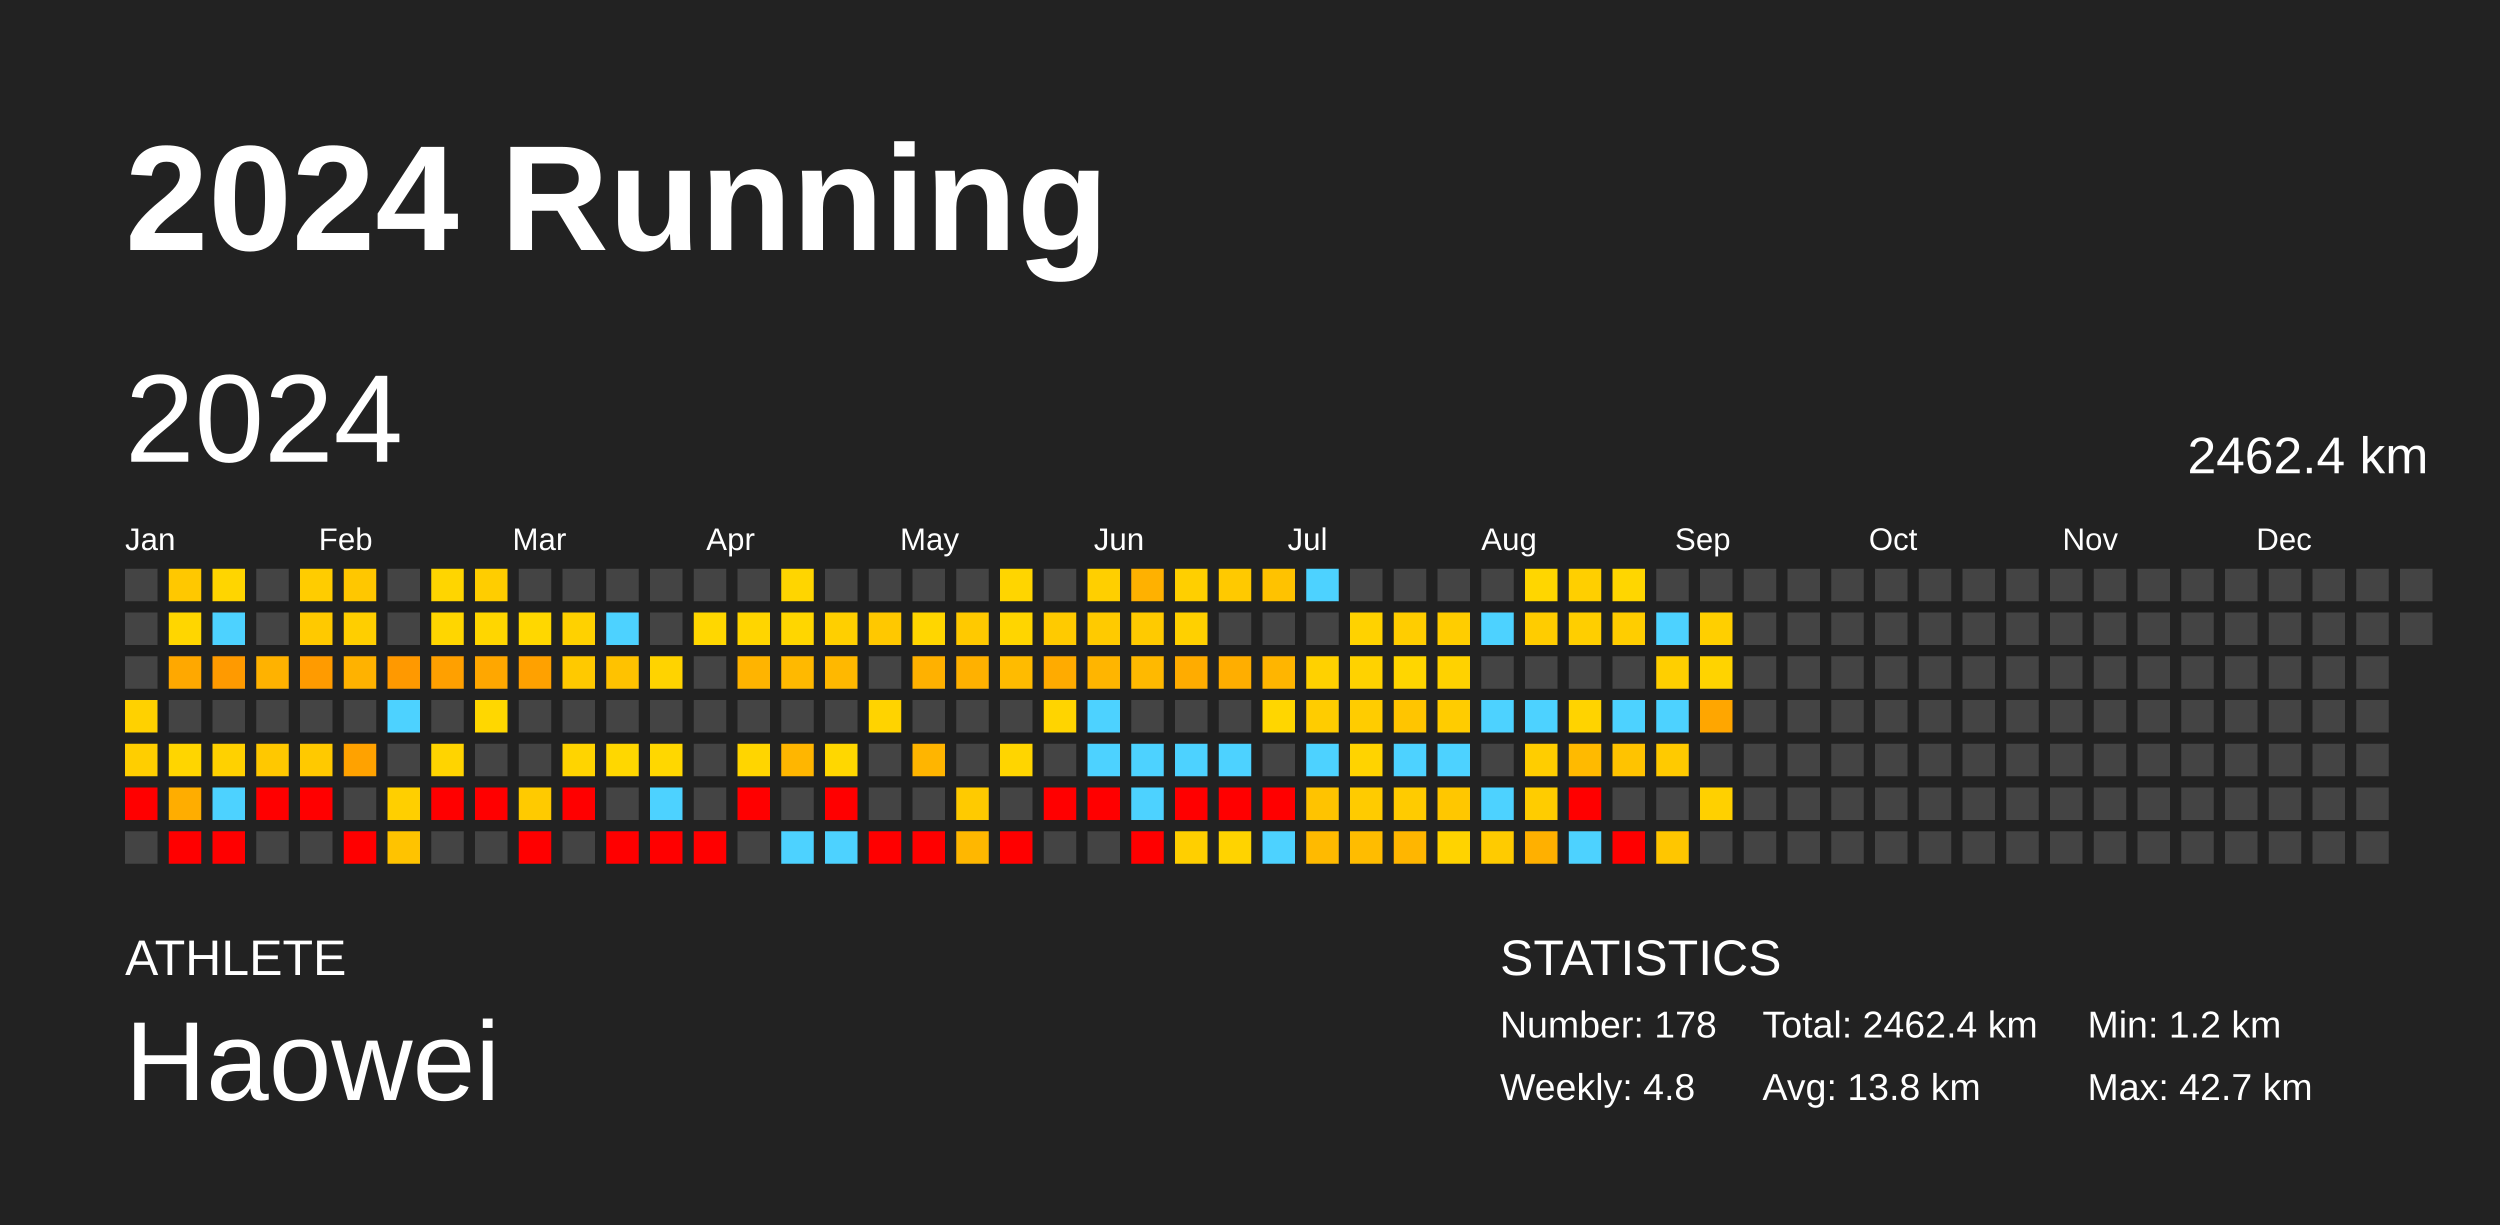
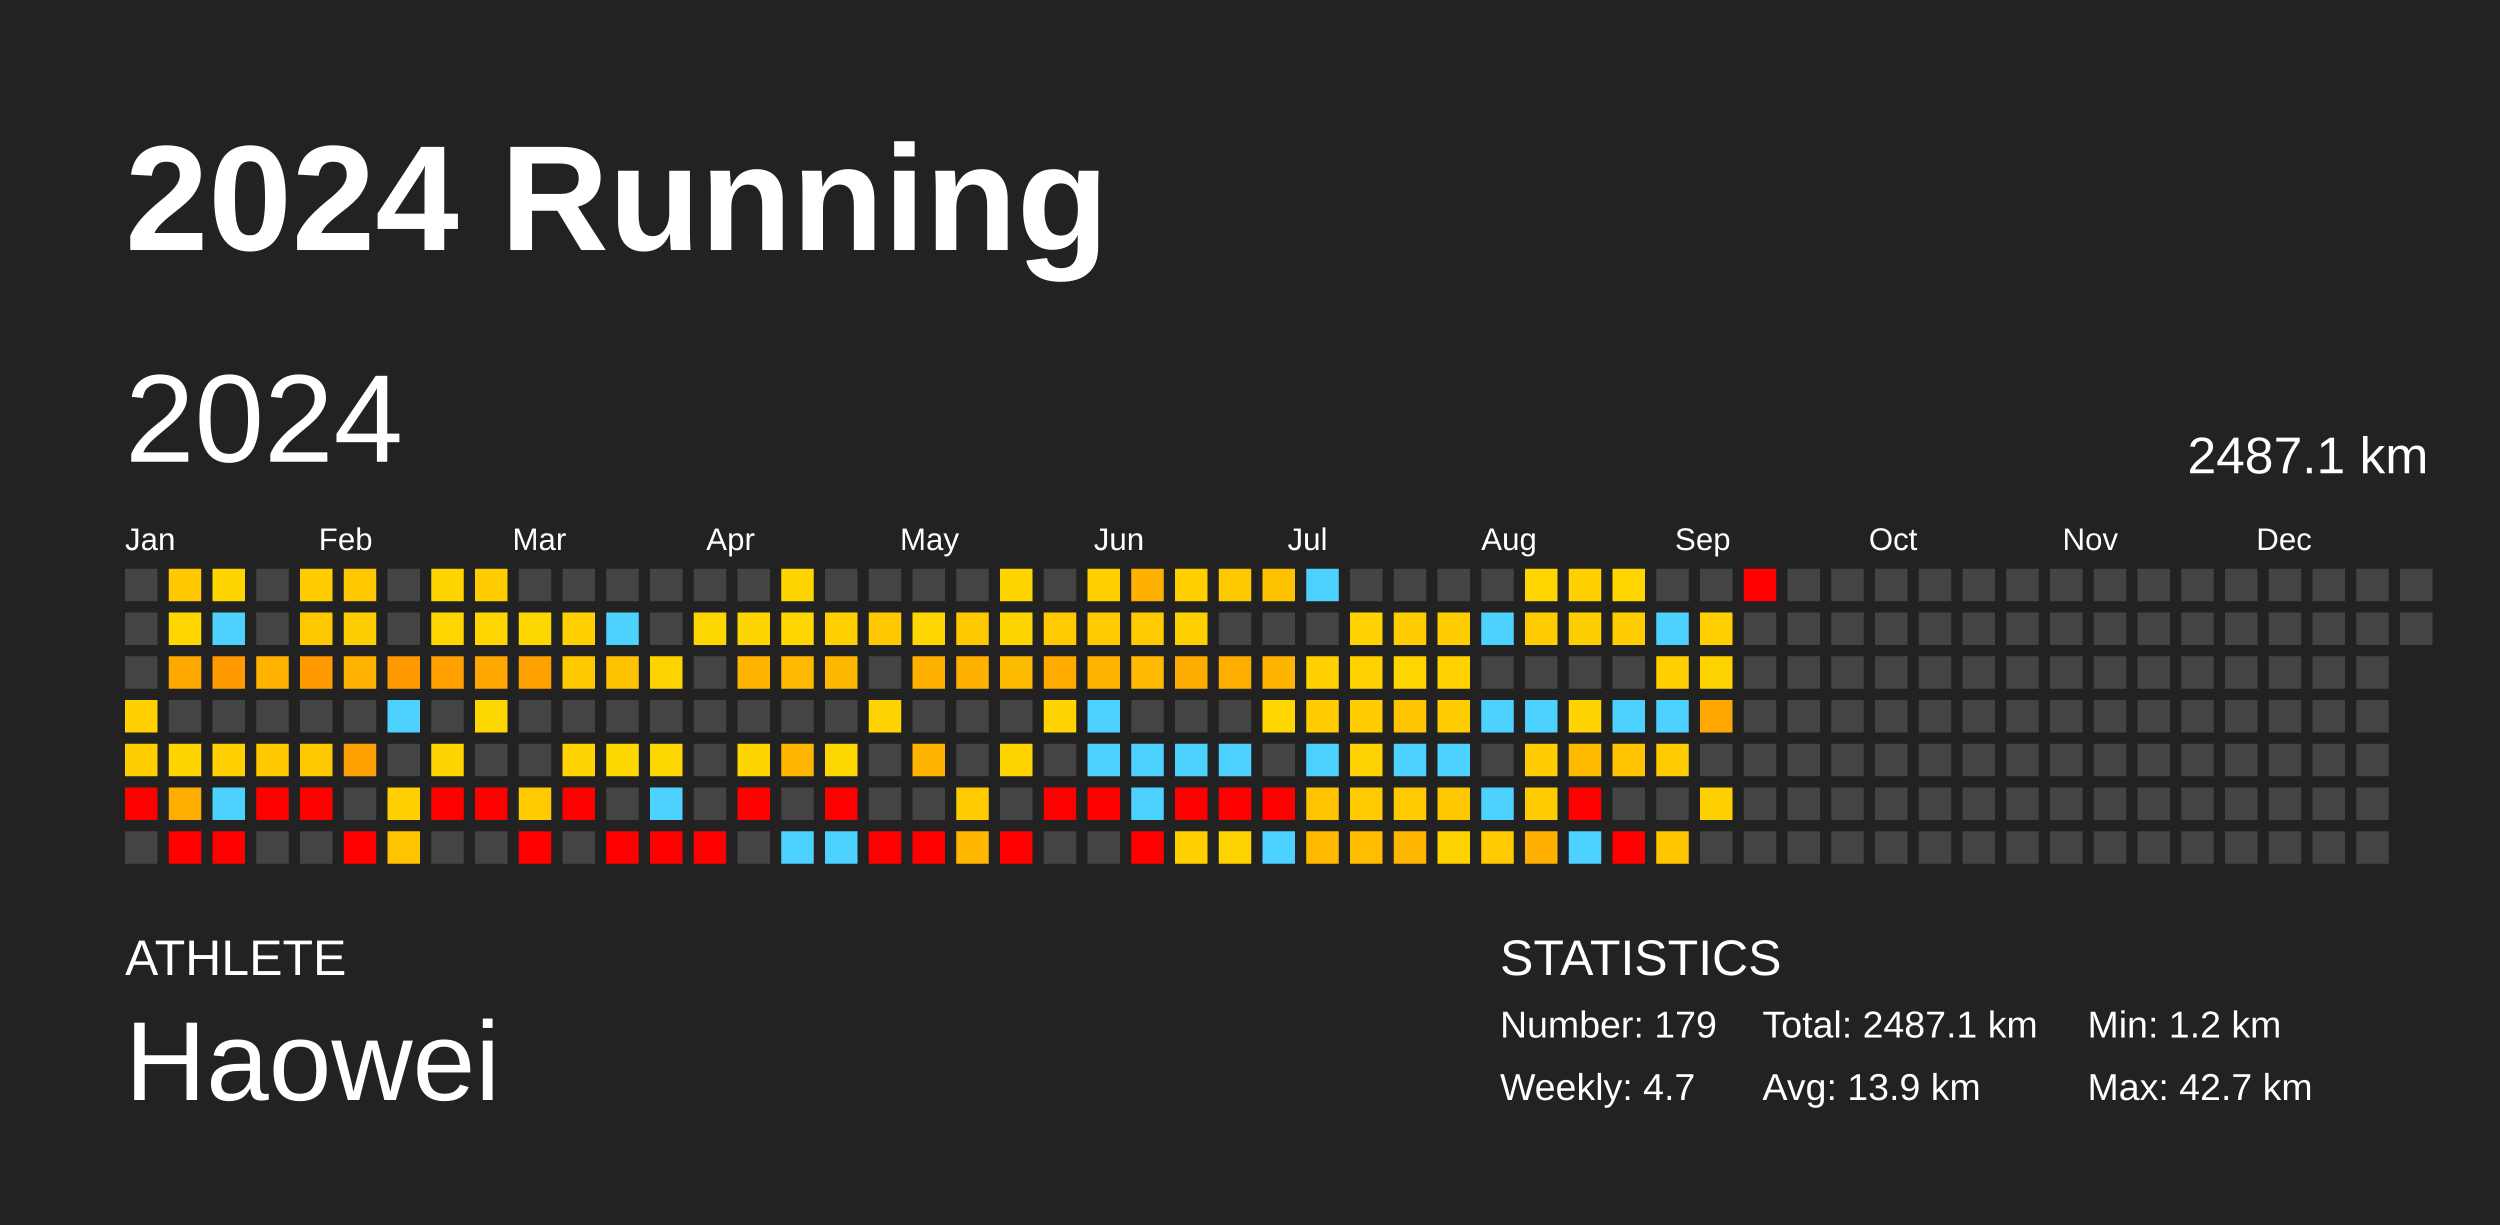
<svg xmlns="http://www.w3.org/2000/svg" baseProfile="full" height="98mm" version="1.1" viewBox="0,0,200,98" width="200mm">
  <defs />
  <rect fill="#222222" height="98" width="200" x="0" y="0" />
  <text fill="#FFFFFF" style="font-size:12px; font-family:Arial; font-weight:bold;" x="10" y="20">2024 Running</text>
  <text fill="#FFFFFF" style="font-size:4px; font-family:Arial" x="10" y="78">ATHLETE</text>
  <text fill="#FFFFFF" style="font-size:9px; font-family:Arial" x="10" y="88">Haowei</text>
  <text fill="#FFFFFF" style="font-size:4px; font-family:Arial" x="120" y="78">STATISTICS</text>
-   <text fill="#FFFFFF" style="font-size:3px; font-family:Arial" x="120" y="83">Number: 178</text>
-   <text fill="#FFFFFF" style="font-size:3px; font-family:Arial" x="120" y="88">Weekly: 4.8</text>
-   <text fill="#FFFFFF" style="font-size:3px; font-family:Arial" x="141" y="83">Total: 2462.4 km</text>
-   <text fill="#FFFFFF" style="font-size:3px; font-family:Arial" x="141" y="88">Avg: 13.8 km</text>
+   <text fill="#FFFFFF" style="font-size:3px; font-family:Arial" x="120" y="83">Number: 179</text>
+   <text fill="#FFFFFF" style="font-size:3px; font-family:Arial" x="120" y="88">Weekly: 4.7</text>
+   <text fill="#FFFFFF" style="font-size:3px; font-family:Arial" x="141" y="83">Total: 2487.1 km</text>
+   <text fill="#FFFFFF" style="font-size:3px; font-family:Arial" x="141" y="88">Avg: 13.9 km</text>
  <text fill="#FFFFFF" style="font-size:3px; font-family:Arial" x="167" y="83">Min: 1.2 km</text>
  <text fill="#FFFFFF" style="font-size:3px; font-family:Arial" x="167" y="88">Max: 42.7 km</text>
  <text dominant-baseline="hanging" fill="#FFFFFF" style="font-size:10.0px; font-family:Arial;" x="10" y="30">2024</text>
-   <text dominant-baseline="hanging" fill="#FFFFFF" style="font-size:4.125px; font-family:Arial;" x="175" y="35">2462.4 km</text>
+   <text dominant-baseline="hanging" fill="#FFFFFF" style="font-size:4.125px; font-family:Arial;" x="175" y="35">2487.1 km</text>
  <text fill="#FFFFFF" style="font-size:2.5px; font-family:Arial" x="10.0" y="44">Jan</text>
  <text fill="#FFFFFF" style="font-size:2.5px; font-family:Arial" x="25.5" y="44">Feb</text>
  <text fill="#FFFFFF" style="font-size:2.5px; font-family:Arial" x="41.0" y="44">Mar</text>
  <text fill="#FFFFFF" style="font-size:2.5px; font-family:Arial" x="56.5" y="44">Apr</text>
  <text fill="#FFFFFF" style="font-size:2.5px; font-family:Arial" x="72.0" y="44">May</text>
  <text fill="#FFFFFF" style="font-size:2.5px; font-family:Arial" x="87.5" y="44">Jun</text>
  <text fill="#FFFFFF" style="font-size:2.5px; font-family:Arial" x="103.0" y="44">Jul</text>
  <text fill="#FFFFFF" style="font-size:2.5px; font-family:Arial" x="118.5" y="44">Aug</text>
  <text fill="#FFFFFF" style="font-size:2.5px; font-family:Arial" x="134.0" y="44">Sep</text>
  <text fill="#FFFFFF" style="font-size:2.5px; font-family:Arial" x="149.5" y="44">Oct</text>
  <text fill="#FFFFFF" style="font-size:2.5px; font-family:Arial" x="165.0" y="44">Nov</text>
  <text fill="#FFFFFF" style="font-size:2.5px; font-family:Arial" x="180.5" y="44">Dec</text>
  <rect fill="#444444" height="2.6" width="2.6" x="10.0" y="45.5" />
  <rect fill="#444444" height="2.6" width="2.6" x="10.0" y="49.0" />
  <rect fill="#444444" height="2.6" width="2.6" x="10.0" y="52.5" />
  <rect fill="#ffd100" height="2.6" width="2.6" x="10.0" y="56.0" />
  <rect fill="#ffce00" height="2.6" width="2.6" x="10.0" y="59.5" />
  <rect fill="red" height="2.6" width="2.6" x="10.0" y="63.0" />
  <rect fill="#444444" height="2.6" width="2.6" x="10.0" y="66.5" />
  <rect fill="#ffc800" height="2.6" width="2.6" x="13.5" y="45.5" />
  <rect fill="#ffd600" height="2.6" width="2.6" x="13.5" y="49.0" />
  <rect fill="#ffa800" height="2.6" width="2.6" x="13.5" y="52.5" />
  <rect fill="#444444" height="2.6" width="2.6" x="13.5" y="56.0" />
  <rect fill="#ffd500" height="2.6" width="2.6" x="13.5" y="59.5" />
  <rect fill="#ffad00" height="2.6" width="2.6" x="13.5" y="63.0" />
  <rect fill="red" height="2.6" width="2.6" x="13.5" y="66.5" />
  <rect fill="#ffd500" height="2.6" width="2.6" x="17.0" y="45.5" />
  <rect fill="#4dd2ff" height="2.6" width="2.6" x="17.0" y="49.0" />
  <rect fill="#ff9a00" height="2.6" width="2.6" x="17.0" y="52.5" />
  <rect fill="#444444" height="2.6" width="2.6" x="17.0" y="56.0" />
  <rect fill="#ffd100" height="2.6" width="2.6" x="17.0" y="59.5" />
  <rect fill="#4dd2ff" height="2.6" width="2.6" x="17.0" y="63.0" />
  <rect fill="red" height="2.6" width="2.6" x="17.0" y="66.5" />
  <rect fill="#444444" height="2.6" width="2.6" x="20.5" y="45.5" />
  <rect fill="#444444" height="2.6" width="2.6" x="20.5" y="49.0" />
  <rect fill="#ffb200" height="2.6" width="2.6" x="20.5" y="52.5" />
  <rect fill="#444444" height="2.6" width="2.6" x="20.5" y="56.0" />
  <rect fill="#ffc800" height="2.6" width="2.6" x="20.5" y="59.5" />
  <rect fill="red" height="2.6" width="2.6" x="20.5" y="63.0" />
  <rect fill="#444444" height="2.6" width="2.6" x="20.5" y="66.5" />
  <rect fill="#ffcc00" height="2.6" width="2.6" x="24.0" y="45.5" />
  <rect fill="#ffc900" height="2.6" width="2.6" x="24.0" y="49.0" />
  <rect fill="#ff9b00" height="2.6" width="2.6" x="24.0" y="52.5" />
  <rect fill="#444444" height="2.6" width="2.6" x="24.0" y="56.0" />
  <rect fill="#ffc900" height="2.6" width="2.6" x="24.0" y="59.5" />
  <rect fill="red" height="2.6" width="2.6" x="24.0" y="63.0" />
  <rect fill="#444444" height="2.6" width="2.6" x="24.0" y="66.5" />
  <rect fill="#ffc700" height="2.6" width="2.6" x="27.5" y="45.5" />
  <rect fill="#ffce00" height="2.6" width="2.6" x="27.5" y="49.0" />
  <rect fill="#ffb200" height="2.6" width="2.6" x="27.5" y="52.5" />
  <rect fill="#444444" height="2.6" width="2.6" x="27.5" y="56.0" />
  <rect fill="#ffa200" height="2.6" width="2.6" x="27.5" y="59.5" />
  <rect fill="#444444" height="2.6" width="2.6" x="27.5" y="63.0" />
  <rect fill="red" height="2.6" width="2.6" x="27.5" y="66.5" />
  <rect fill="#444444" height="2.6" width="2.6" x="31.0" y="45.5" />
  <rect fill="#444444" height="2.6" width="2.6" x="31.0" y="49.0" />
  <rect fill="#ff9900" height="2.6" width="2.6" x="31.0" y="52.5" />
  <rect fill="#4dd2ff" height="2.6" width="2.6" x="31.0" y="56.0" />
  <rect fill="#444444" height="2.6" width="2.6" x="31.0" y="59.5" />
  <rect fill="#ffcf00" height="2.6" width="2.6" x="31.0" y="63.0" />
  <rect fill="#ffc300" height="2.6" width="2.6" x="31.0" y="66.5" />
  <rect fill="#ffd500" height="2.6" width="2.6" x="34.5" y="45.5" />
  <rect fill="#ffd600" height="2.6" width="2.6" x="34.5" y="49.0" />
  <rect fill="#ffa000" height="2.6" width="2.6" x="34.5" y="52.5" />
  <rect fill="#444444" height="2.6" width="2.6" x="34.5" y="56.0" />
  <rect fill="#ffd400" height="2.6" width="2.6" x="34.5" y="59.5" />
  <rect fill="red" height="2.6" width="2.6" x="34.5" y="63.0" />
  <rect fill="#444444" height="2.6" width="2.6" x="34.5" y="66.5" />
  <rect fill="#ffcd00" height="2.6" width="2.6" x="38.0" y="45.5" />
  <rect fill="#ffd600" height="2.6" width="2.6" x="38.0" y="49.0" />
  <rect fill="#ffa700" height="2.6" width="2.6" x="38.0" y="52.5" />
  <rect fill="#ffd700" height="2.6" width="2.6" x="38.0" y="56.0" />
  <rect fill="#444444" height="2.6" width="2.6" x="38.0" y="59.5" />
  <rect fill="red" height="2.6" width="2.6" x="38.0" y="63.0" />
  <rect fill="#444444" height="2.6" width="2.6" x="38.0" y="66.5" />
  <rect fill="#444444" height="2.6" width="2.6" x="41.5" y="45.5" />
  <rect fill="#ffd700" height="2.6" width="2.6" x="41.5" y="49.0" />
  <rect fill="#ffa100" height="2.6" width="2.6" x="41.5" y="52.5" />
  <rect fill="#444444" height="2.6" width="2.6" x="41.5" y="56.0" />
  <rect fill="#444444" height="2.6" width="2.6" x="41.5" y="59.5" />
  <rect fill="#ffca00" height="2.6" width="2.6" x="41.5" y="63.0" />
  <rect fill="red" height="2.6" width="2.6" x="41.5" y="66.5" />
  <rect fill="#444444" height="2.6" width="2.6" x="45.0" y="45.5" />
  <rect fill="#ffd100" height="2.6" width="2.6" x="45.0" y="49.0" />
  <rect fill="#ffc900" height="2.6" width="2.6" x="45.0" y="52.5" />
  <rect fill="#444444" height="2.6" width="2.6" x="45.0" y="56.0" />
  <rect fill="#ffd400" height="2.6" width="2.6" x="45.0" y="59.5" />
  <rect fill="red" height="2.6" width="2.6" x="45.0" y="63.0" />
  <rect fill="#444444" height="2.6" width="2.6" x="45.0" y="66.5" />
  <rect fill="#444444" height="2.6" width="2.6" x="48.5" y="45.5" />
  <rect fill="#4dd2ff" height="2.6" width="2.6" x="48.5" y="49.0" />
  <rect fill="#ffc200" height="2.6" width="2.6" x="48.5" y="52.5" />
  <rect fill="#444444" height="2.6" width="2.6" x="48.5" y="56.0" />
  <rect fill="#ffd700" height="2.6" width="2.6" x="48.5" y="59.5" />
  <rect fill="#444444" height="2.6" width="2.6" x="48.5" y="63.0" />
  <rect fill="red" height="2.6" width="2.6" x="48.5" y="66.5" />
  <rect fill="#444444" height="2.6" width="2.6" x="52.0" y="45.5" />
  <rect fill="#444444" height="2.6" width="2.6" x="52.0" y="49.0" />
  <rect fill="#ffd300" height="2.6" width="2.6" x="52.0" y="52.5" />
  <rect fill="#444444" height="2.6" width="2.6" x="52.0" y="56.0" />
  <rect fill="#ffd700" height="2.6" width="2.6" x="52.0" y="59.5" />
  <rect fill="#4dd2ff" height="2.6" width="2.6" x="52.0" y="63.0" />
  <rect fill="red" height="2.6" width="2.6" x="52.0" y="66.5" />
  <rect fill="#444444" height="2.6" width="2.6" x="55.5" y="45.5" />
  <rect fill="#ffd700" height="2.6" width="2.6" x="55.5" y="49.0" />
  <rect fill="#444444" height="2.6" width="2.6" x="55.5" y="52.5" />
  <rect fill="#444444" height="2.6" width="2.6" x="55.5" y="56.0" />
  <rect fill="#444444" height="2.6" width="2.6" x="55.5" y="59.5" />
  <rect fill="#444444" height="2.6" width="2.6" x="55.5" y="63.0" />
  <rect fill="red" height="2.6" width="2.6" x="55.5" y="66.5" />
  <rect fill="#444444" height="2.6" width="2.6" x="59.0" y="45.5" />
  <rect fill="#ffd500" height="2.6" width="2.6" x="59.0" y="49.0" />
  <rect fill="#ffb400" height="2.6" width="2.6" x="59.0" y="52.5" />
  <rect fill="#444444" height="2.6" width="2.6" x="59.0" y="56.0" />
  <rect fill="#ffd500" height="2.6" width="2.6" x="59.0" y="59.5" />
  <rect fill="red" height="2.6" width="2.6" x="59.0" y="63.0" />
  <rect fill="#444444" height="2.6" width="2.6" x="59.0" y="66.5" />
  <rect fill="#ffd500" height="2.6" width="2.6" x="62.5" y="45.5" />
  <rect fill="#ffd600" height="2.6" width="2.6" x="62.5" y="49.0" />
  <rect fill="#ffb900" height="2.6" width="2.6" x="62.5" y="52.5" />
  <rect fill="#444444" height="2.6" width="2.6" x="62.5" y="56.0" />
  <rect fill="#ffb600" height="2.6" width="2.6" x="62.5" y="59.5" />
  <rect fill="#444444" height="2.6" width="2.6" x="62.5" y="63.0" />
  <rect fill="#4dd2ff" height="2.6" width="2.6" x="62.5" y="66.5" />
  <rect fill="#444444" height="2.6" width="2.6" x="66.0" y="45.5" />
  <rect fill="#ffcf00" height="2.6" width="2.6" x="66.0" y="49.0" />
  <rect fill="#ffb800" height="2.6" width="2.6" x="66.0" y="52.5" />
  <rect fill="#444444" height="2.6" width="2.6" x="66.0" y="56.0" />
  <rect fill="#ffd700" height="2.6" width="2.6" x="66.0" y="59.5" />
  <rect fill="red" height="2.6" width="2.6" x="66.0" y="63.0" />
  <rect fill="#4dd2ff" height="2.6" width="2.6" x="66.0" y="66.5" />
  <rect fill="#444444" height="2.6" width="2.6" x="69.5" y="45.5" />
  <rect fill="#ffc800" height="2.6" width="2.6" x="69.5" y="49.0" />
  <rect fill="#444444" height="2.6" width="2.6" x="69.5" y="52.5" />
  <rect fill="#ffd300" height="2.6" width="2.6" x="69.5" y="56.0" />
  <rect fill="#444444" height="2.6" width="2.6" x="69.5" y="59.5" />
  <rect fill="#444444" height="2.6" width="2.6" x="69.5" y="63.0" />
  <rect fill="red" height="2.6" width="2.6" x="69.5" y="66.5" />
  <rect fill="#444444" height="2.6" width="2.6" x="73.0" y="45.5" />
  <rect fill="#ffd600" height="2.6" width="2.6" x="73.0" y="49.0" />
  <rect fill="#ffb100" height="2.6" width="2.6" x="73.0" y="52.5" />
  <rect fill="#444444" height="2.6" width="2.6" x="73.0" y="56.0" />
  <rect fill="#ffb500" height="2.6" width="2.6" x="73.0" y="59.5" />
  <rect fill="#444444" height="2.6" width="2.6" x="73.0" y="63.0" />
  <rect fill="red" height="2.6" width="2.6" x="73.0" y="66.5" />
  <rect fill="#444444" height="2.6" width="2.6" x="76.5" y="45.5" />
  <rect fill="#ffc900" height="2.6" width="2.6" x="76.5" y="49.0" />
  <rect fill="#ffb100" height="2.6" width="2.6" x="76.5" y="52.5" />
  <rect fill="#444444" height="2.6" width="2.6" x="76.5" y="56.0" />
  <rect fill="#444444" height="2.6" width="2.6" x="76.5" y="59.5" />
  <rect fill="#ffca00" height="2.6" width="2.6" x="76.5" y="63.0" />
  <rect fill="#ffb700" height="2.6" width="2.6" x="76.5" y="66.5" />
  <rect fill="#ffd500" height="2.6" width="2.6" x="80.0" y="45.5" />
  <rect fill="#ffd500" height="2.6" width="2.6" x="80.0" y="49.0" />
  <rect fill="#ffbb00" height="2.6" width="2.6" x="80.0" y="52.5" />
  <rect fill="#444444" height="2.6" width="2.6" x="80.0" y="56.0" />
  <rect fill="#ffd500" height="2.6" width="2.6" x="80.0" y="59.5" />
  <rect fill="#444444" height="2.6" width="2.6" x="80.0" y="63.0" />
  <rect fill="red" height="2.6" width="2.6" x="80.0" y="66.5" />
  <rect fill="#444444" height="2.6" width="2.6" x="83.5" y="45.5" />
  <rect fill="#ffca00" height="2.6" width="2.6" x="83.5" y="49.0" />
  <rect fill="#ffab00" height="2.6" width="2.6" x="83.5" y="52.5" />
  <rect fill="#ffd400" height="2.6" width="2.6" x="83.5" y="56.0" />
  <rect fill="#444444" height="2.6" width="2.6" x="83.5" y="59.5" />
  <rect fill="red" height="2.6" width="2.6" x="83.5" y="63.0" />
  <rect fill="#444444" height="2.6" width="2.6" x="83.5" y="66.5" />
  <rect fill="#ffcf00" height="2.6" width="2.6" x="87.0" y="45.5" />
  <rect fill="#ffca00" height="2.6" width="2.6" x="87.0" y="49.0" />
  <rect fill="#ffb500" height="2.6" width="2.6" x="87.0" y="52.5" />
  <rect fill="#4dd2ff" height="2.6" width="2.6" x="87.0" y="56.0" />
  <rect fill="#4dd2ff" height="2.6" width="2.6" x="87.0" y="59.5" />
  <rect fill="red" height="2.6" width="2.6" x="87.0" y="63.0" />
  <rect fill="#444444" height="2.6" width="2.6" x="87.0" y="66.5" />
  <rect fill="#ffb100" height="2.6" width="2.6" x="90.5" y="45.5" />
  <rect fill="#ffca00" height="2.6" width="2.6" x="90.5" y="49.0" />
  <rect fill="#ffb900" height="2.6" width="2.6" x="90.5" y="52.5" />
  <rect fill="#444444" height="2.6" width="2.6" x="90.5" y="56.0" />
  <rect fill="#4dd2ff" height="2.6" width="2.6" x="90.5" y="59.5" />
  <rect fill="#4dd2ff" height="2.6" width="2.6" x="90.5" y="63.0" />
  <rect fill="red" height="2.6" width="2.6" x="90.5" y="66.5" />
  <rect fill="#ffcf00" height="2.6" width="2.6" x="94.0" y="45.5" />
  <rect fill="#ffd000" height="2.6" width="2.6" x="94.0" y="49.0" />
  <rect fill="#ffac00" height="2.6" width="2.6" x="94.0" y="52.5" />
  <rect fill="#444444" height="2.6" width="2.6" x="94.0" y="56.0" />
  <rect fill="#4dd2ff" height="2.6" width="2.6" x="94.0" y="59.5" />
  <rect fill="red" height="2.6" width="2.6" x="94.0" y="63.0" />
  <rect fill="#ffcf00" height="2.6" width="2.6" x="94.0" y="66.5" />
  <rect fill="#ffc900" height="2.6" width="2.6" x="97.5" y="45.5" />
  <rect fill="#444444" height="2.6" width="2.6" x="97.5" y="49.0" />
  <rect fill="#ffae00" height="2.6" width="2.6" x="97.5" y="52.5" />
  <rect fill="#444444" height="2.6" width="2.6" x="97.5" y="56.0" />
  <rect fill="#4dd2ff" height="2.6" width="2.6" x="97.5" y="59.5" />
  <rect fill="red" height="2.6" width="2.6" x="97.5" y="63.0" />
  <rect fill="#ffd300" height="2.6" width="2.6" x="97.5" y="66.5" />
  <rect fill="#ffc200" height="2.6" width="2.6" x="101.0" y="45.5" />
  <rect fill="#444444" height="2.6" width="2.6" x="101.0" y="49.0" />
  <rect fill="#ffb500" height="2.6" width="2.6" x="101.0" y="52.5" />
  <rect fill="#ffd600" height="2.6" width="2.6" x="101.0" y="56.0" />
  <rect fill="#444444" height="2.6" width="2.6" x="101.0" y="59.5" />
  <rect fill="red" height="2.6" width="2.6" x="101.0" y="63.0" />
  <rect fill="#4dd2ff" height="2.6" width="2.6" x="101.0" y="66.5" />
  <rect fill="#4dd2ff" height="2.6" width="2.6" x="104.5" y="45.5" />
  <rect fill="#444444" height="2.6" width="2.6" x="104.5" y="49.0" />
  <rect fill="#ffd100" height="2.6" width="2.6" x="104.5" y="52.5" />
  <rect fill="#ffcc00" height="2.6" width="2.6" x="104.5" y="56.0" />
  <rect fill="#4dd2ff" height="2.6" width="2.6" x="104.5" y="59.5" />
  <rect fill="#ffc300" height="2.6" width="2.6" x="104.5" y="63.0" />
  <rect fill="#ffba00" height="2.6" width="2.6" x="104.5" y="66.5" />
  <rect fill="#444444" height="2.6" width="2.6" x="108.0" y="45.5" />
  <rect fill="#ffd200" height="2.6" width="2.6" x="108.0" y="49.0" />
  <rect fill="#ffd200" height="2.6" width="2.6" x="108.0" y="52.5" />
  <rect fill="#ffcc00" height="2.6" width="2.6" x="108.0" y="56.0" />
  <rect fill="#ffd300" height="2.6" width="2.6" x="108.0" y="59.5" />
  <rect fill="#ffcb00" height="2.6" width="2.6" x="108.0" y="63.0" />
  <rect fill="#ffbc00" height="2.6" width="2.6" x="108.0" y="66.5" />
  <rect fill="#444444" height="2.6" width="2.6" x="111.5" y="45.5" />
  <rect fill="#ffcd00" height="2.6" width="2.6" x="111.5" y="49.0" />
  <rect fill="#ffd600" height="2.6" width="2.6" x="111.5" y="52.5" />
  <rect fill="#ffc500" height="2.6" width="2.6" x="111.5" y="56.0" />
  <rect fill="#4dd2ff" height="2.6" width="2.6" x="111.5" y="59.5" />
  <rect fill="#ffcb00" height="2.6" width="2.6" x="111.5" y="63.0" />
  <rect fill="#ffb600" height="2.6" width="2.6" x="111.5" y="66.5" />
  <rect fill="#444444" height="2.6" width="2.6" x="115.0" y="45.5" />
  <rect fill="#ffcd00" height="2.6" width="2.6" x="115.0" y="49.0" />
  <rect fill="#ffd200" height="2.6" width="2.6" x="115.0" y="52.5" />
  <rect fill="#ffcc00" height="2.6" width="2.6" x="115.0" y="56.0" />
  <rect fill="#4dd2ff" height="2.6" width="2.6" x="115.0" y="59.5" />
  <rect fill="#ffc700" height="2.6" width="2.6" x="115.0" y="63.0" />
  <rect fill="#ffd300" height="2.6" width="2.6" x="115.0" y="66.5" />
  <rect fill="#444444" height="2.6" width="2.6" x="118.5" y="45.5" />
  <rect fill="#4dd2ff" height="2.6" width="2.6" x="118.5" y="49.0" />
  <rect fill="#444444" height="2.6" width="2.6" x="118.5" y="52.5" />
  <rect fill="#4dd2ff" height="2.6" width="2.6" x="118.5" y="56.0" />
  <rect fill="#444444" height="2.6" width="2.6" x="118.5" y="59.5" />
  <rect fill="#4dd2ff" height="2.6" width="2.6" x="118.5" y="63.0" />
  <rect fill="#ffcb00" height="2.6" width="2.6" x="118.5" y="66.5" />
  <rect fill="#ffd600" height="2.6" width="2.6" x="122.0" y="45.5" />
  <rect fill="#ffcc00" height="2.6" width="2.6" x="122.0" y="49.0" />
  <rect fill="#444444" height="2.6" width="2.6" x="122.0" y="52.5" />
  <rect fill="#4dd2ff" height="2.6" width="2.6" x="122.0" y="56.0" />
  <rect fill="#ffcd00" height="2.6" width="2.6" x="122.0" y="59.5" />
  <rect fill="#ffcc00" height="2.6" width="2.6" x="122.0" y="63.0" />
  <rect fill="#ffb000" height="2.6" width="2.6" x="122.0" y="66.5" />
  <rect fill="#ffcf00" height="2.6" width="2.6" x="125.5" y="45.5" />
  <rect fill="#ffce00" height="2.6" width="2.6" x="125.5" y="49.0" />
  <rect fill="#444444" height="2.6" width="2.6" x="125.5" y="52.5" />
  <rect fill="#ffd300" height="2.6" width="2.6" x="125.5" y="56.0" />
  <rect fill="#ffba00" height="2.6" width="2.6" x="125.5" y="59.5" />
  <rect fill="red" height="2.6" width="2.6" x="125.5" y="63.0" />
  <rect fill="#4dd2ff" height="2.6" width="2.6" x="125.5" y="66.5" />
  <rect fill="#ffd600" height="2.6" width="2.6" x="129.0" y="45.5" />
  <rect fill="#ffcd00" height="2.6" width="2.6" x="129.0" y="49.0" />
  <rect fill="#444444" height="2.6" width="2.6" x="129.0" y="52.5" />
  <rect fill="#4dd2ff" height="2.6" width="2.6" x="129.0" y="56.0" />
  <rect fill="#ffc300" height="2.6" width="2.6" x="129.0" y="59.5" />
  <rect fill="#444444" height="2.6" width="2.6" x="129.0" y="63.0" />
  <rect fill="red" height="2.6" width="2.6" x="129.0" y="66.5" />
  <rect fill="#444444" height="2.6" width="2.6" x="132.5" y="45.5" />
  <rect fill="#4dd2ff" height="2.6" width="2.6" x="132.5" y="49.0" />
  <rect fill="#ffcf00" height="2.6" width="2.6" x="132.5" y="52.5" />
  <rect fill="#4dd2ff" height="2.6" width="2.6" x="132.5" y="56.0" />
  <rect fill="#ffca00" height="2.6" width="2.6" x="132.5" y="59.5" />
  <rect fill="#444444" height="2.6" width="2.6" x="132.5" y="63.0" />
  <rect fill="#ffc600" height="2.6" width="2.6" x="132.5" y="66.5" />
  <rect fill="#444444" height="2.6" width="2.6" x="136.0" y="45.5" />
  <rect fill="#ffcf00" height="2.6" width="2.6" x="136.0" y="49.0" />
  <rect fill="#ffd300" height="2.6" width="2.6" x="136.0" y="52.5" />
  <rect fill="#ffa600" height="2.6" width="2.6" x="136.0" y="56.0" />
  <rect fill="#444444" height="2.6" width="2.6" x="136.0" y="59.5" />
  <rect fill="#ffd000" height="2.6" width="2.6" x="136.0" y="63.0" />
  <rect fill="#444444" height="2.6" width="2.6" x="136.0" y="66.5" />
-   <rect fill="#444444" height="2.6" width="2.6" x="139.5" y="45.5" />
+   <rect fill="red" height="2.6" width="2.6" x="139.5" y="45.5" />
  <rect fill="#444444" height="2.6" width="2.6" x="139.5" y="49.0" />
  <rect fill="#444444" height="2.6" width="2.6" x="139.5" y="52.5" />
  <rect fill="#444444" height="2.6" width="2.6" x="139.5" y="56.0" />
  <rect fill="#444444" height="2.6" width="2.6" x="139.5" y="59.5" />
  <rect fill="#444444" height="2.6" width="2.6" x="139.5" y="63.0" />
  <rect fill="#444444" height="2.6" width="2.6" x="139.5" y="66.5" />
  <rect fill="#444444" height="2.6" width="2.6" x="143.0" y="45.5" />
  <rect fill="#444444" height="2.6" width="2.6" x="143.0" y="49.0" />
  <rect fill="#444444" height="2.6" width="2.6" x="143.0" y="52.5" />
  <rect fill="#444444" height="2.6" width="2.6" x="143.0" y="56.0" />
  <rect fill="#444444" height="2.6" width="2.6" x="143.0" y="59.5" />
  <rect fill="#444444" height="2.6" width="2.6" x="143.0" y="63.0" />
  <rect fill="#444444" height="2.6" width="2.6" x="143.0" y="66.5" />
  <rect fill="#444444" height="2.6" width="2.6" x="146.5" y="45.5" />
  <rect fill="#444444" height="2.6" width="2.6" x="146.5" y="49.0" />
  <rect fill="#444444" height="2.6" width="2.6" x="146.5" y="52.5" />
  <rect fill="#444444" height="2.6" width="2.6" x="146.5" y="56.0" />
  <rect fill="#444444" height="2.6" width="2.6" x="146.5" y="59.5" />
  <rect fill="#444444" height="2.6" width="2.6" x="146.5" y="63.0" />
  <rect fill="#444444" height="2.6" width="2.6" x="146.5" y="66.5" />
  <rect fill="#444444" height="2.6" width="2.6" x="150.0" y="45.5" />
  <rect fill="#444444" height="2.6" width="2.6" x="150.0" y="49.0" />
  <rect fill="#444444" height="2.6" width="2.6" x="150.0" y="52.5" />
  <rect fill="#444444" height="2.6" width="2.6" x="150.0" y="56.0" />
  <rect fill="#444444" height="2.6" width="2.6" x="150.0" y="59.5" />
  <rect fill="#444444" height="2.6" width="2.6" x="150.0" y="63.0" />
  <rect fill="#444444" height="2.6" width="2.6" x="150.0" y="66.5" />
  <rect fill="#444444" height="2.6" width="2.6" x="153.5" y="45.5" />
  <rect fill="#444444" height="2.6" width="2.6" x="153.5" y="49.0" />
  <rect fill="#444444" height="2.6" width="2.6" x="153.5" y="52.5" />
  <rect fill="#444444" height="2.6" width="2.6" x="153.5" y="56.0" />
  <rect fill="#444444" height="2.6" width="2.6" x="153.5" y="59.5" />
  <rect fill="#444444" height="2.6" width="2.6" x="153.5" y="63.0" />
  <rect fill="#444444" height="2.6" width="2.6" x="153.5" y="66.5" />
  <rect fill="#444444" height="2.6" width="2.6" x="157.0" y="45.5" />
  <rect fill="#444444" height="2.6" width="2.6" x="157.0" y="49.0" />
  <rect fill="#444444" height="2.6" width="2.6" x="157.0" y="52.5" />
  <rect fill="#444444" height="2.6" width="2.6" x="157.0" y="56.0" />
  <rect fill="#444444" height="2.6" width="2.6" x="157.0" y="59.5" />
  <rect fill="#444444" height="2.6" width="2.6" x="157.0" y="63.0" />
  <rect fill="#444444" height="2.6" width="2.6" x="157.0" y="66.5" />
  <rect fill="#444444" height="2.6" width="2.6" x="160.5" y="45.5" />
  <rect fill="#444444" height="2.6" width="2.6" x="160.5" y="49.0" />
  <rect fill="#444444" height="2.6" width="2.6" x="160.5" y="52.5" />
  <rect fill="#444444" height="2.6" width="2.6" x="160.5" y="56.0" />
  <rect fill="#444444" height="2.6" width="2.6" x="160.5" y="59.5" />
  <rect fill="#444444" height="2.6" width="2.6" x="160.5" y="63.0" />
  <rect fill="#444444" height="2.6" width="2.6" x="160.5" y="66.5" />
  <rect fill="#444444" height="2.6" width="2.6" x="164.0" y="45.5" />
  <rect fill="#444444" height="2.6" width="2.6" x="164.0" y="49.0" />
  <rect fill="#444444" height="2.6" width="2.6" x="164.0" y="52.5" />
  <rect fill="#444444" height="2.6" width="2.6" x="164.0" y="56.0" />
  <rect fill="#444444" height="2.6" width="2.6" x="164.0" y="59.5" />
  <rect fill="#444444" height="2.6" width="2.6" x="164.0" y="63.0" />
  <rect fill="#444444" height="2.6" width="2.6" x="164.0" y="66.5" />
  <rect fill="#444444" height="2.6" width="2.6" x="167.5" y="45.5" />
  <rect fill="#444444" height="2.6" width="2.6" x="167.5" y="49.0" />
  <rect fill="#444444" height="2.6" width="2.6" x="167.5" y="52.5" />
  <rect fill="#444444" height="2.6" width="2.6" x="167.5" y="56.0" />
  <rect fill="#444444" height="2.6" width="2.6" x="167.5" y="59.5" />
  <rect fill="#444444" height="2.6" width="2.6" x="167.5" y="63.0" />
  <rect fill="#444444" height="2.6" width="2.6" x="167.5" y="66.5" />
  <rect fill="#444444" height="2.6" width="2.6" x="171.0" y="45.5" />
  <rect fill="#444444" height="2.6" width="2.6" x="171.0" y="49.0" />
  <rect fill="#444444" height="2.6" width="2.6" x="171.0" y="52.5" />
  <rect fill="#444444" height="2.6" width="2.6" x="171.0" y="56.0" />
  <rect fill="#444444" height="2.6" width="2.6" x="171.0" y="59.5" />
  <rect fill="#444444" height="2.6" width="2.6" x="171.0" y="63.0" />
  <rect fill="#444444" height="2.6" width="2.6" x="171.0" y="66.5" />
  <rect fill="#444444" height="2.6" width="2.6" x="174.5" y="45.5" />
  <rect fill="#444444" height="2.6" width="2.6" x="174.5" y="49.0" />
  <rect fill="#444444" height="2.6" width="2.6" x="174.5" y="52.5" />
  <rect fill="#444444" height="2.6" width="2.6" x="174.5" y="56.0" />
  <rect fill="#444444" height="2.6" width="2.6" x="174.5" y="59.5" />
  <rect fill="#444444" height="2.6" width="2.6" x="174.5" y="63.0" />
  <rect fill="#444444" height="2.6" width="2.6" x="174.5" y="66.5" />
  <rect fill="#444444" height="2.6" width="2.6" x="178.0" y="45.5" />
  <rect fill="#444444" height="2.6" width="2.6" x="178.0" y="49.0" />
  <rect fill="#444444" height="2.6" width="2.6" x="178.0" y="52.5" />
  <rect fill="#444444" height="2.6" width="2.6" x="178.0" y="56.0" />
  <rect fill="#444444" height="2.6" width="2.6" x="178.0" y="59.5" />
  <rect fill="#444444" height="2.6" width="2.6" x="178.0" y="63.0" />
  <rect fill="#444444" height="2.6" width="2.6" x="178.0" y="66.5" />
  <rect fill="#444444" height="2.6" width="2.6" x="181.5" y="45.5" />
  <rect fill="#444444" height="2.6" width="2.6" x="181.5" y="49.0" />
  <rect fill="#444444" height="2.6" width="2.6" x="181.5" y="52.5" />
  <rect fill="#444444" height="2.6" width="2.6" x="181.5" y="56.0" />
  <rect fill="#444444" height="2.6" width="2.6" x="181.5" y="59.5" />
  <rect fill="#444444" height="2.6" width="2.6" x="181.5" y="63.0" />
  <rect fill="#444444" height="2.6" width="2.6" x="181.5" y="66.5" />
  <rect fill="#444444" height="2.6" width="2.6" x="185.0" y="45.5" />
  <rect fill="#444444" height="2.6" width="2.6" x="185.0" y="49.0" />
  <rect fill="#444444" height="2.6" width="2.6" x="185.0" y="52.5" />
  <rect fill="#444444" height="2.6" width="2.6" x="185.0" y="56.0" />
  <rect fill="#444444" height="2.6" width="2.6" x="185.0" y="59.5" />
  <rect fill="#444444" height="2.6" width="2.6" x="185.0" y="63.0" />
  <rect fill="#444444" height="2.6" width="2.6" x="185.0" y="66.5" />
  <rect fill="#444444" height="2.6" width="2.6" x="188.5" y="45.5" />
  <rect fill="#444444" height="2.6" width="2.6" x="188.5" y="49.0" />
  <rect fill="#444444" height="2.6" width="2.6" x="188.5" y="52.5" />
  <rect fill="#444444" height="2.6" width="2.6" x="188.5" y="56.0" />
  <rect fill="#444444" height="2.6" width="2.6" x="188.5" y="59.5" />
  <rect fill="#444444" height="2.6" width="2.6" x="188.5" y="63.0" />
  <rect fill="#444444" height="2.6" width="2.6" x="188.5" y="66.5" />
  <rect fill="#444444" height="2.6" width="2.6" x="192.0" y="45.5" />
  <rect fill="#444444" height="2.6" width="2.6" x="192.0" y="49.0" />
</svg>
